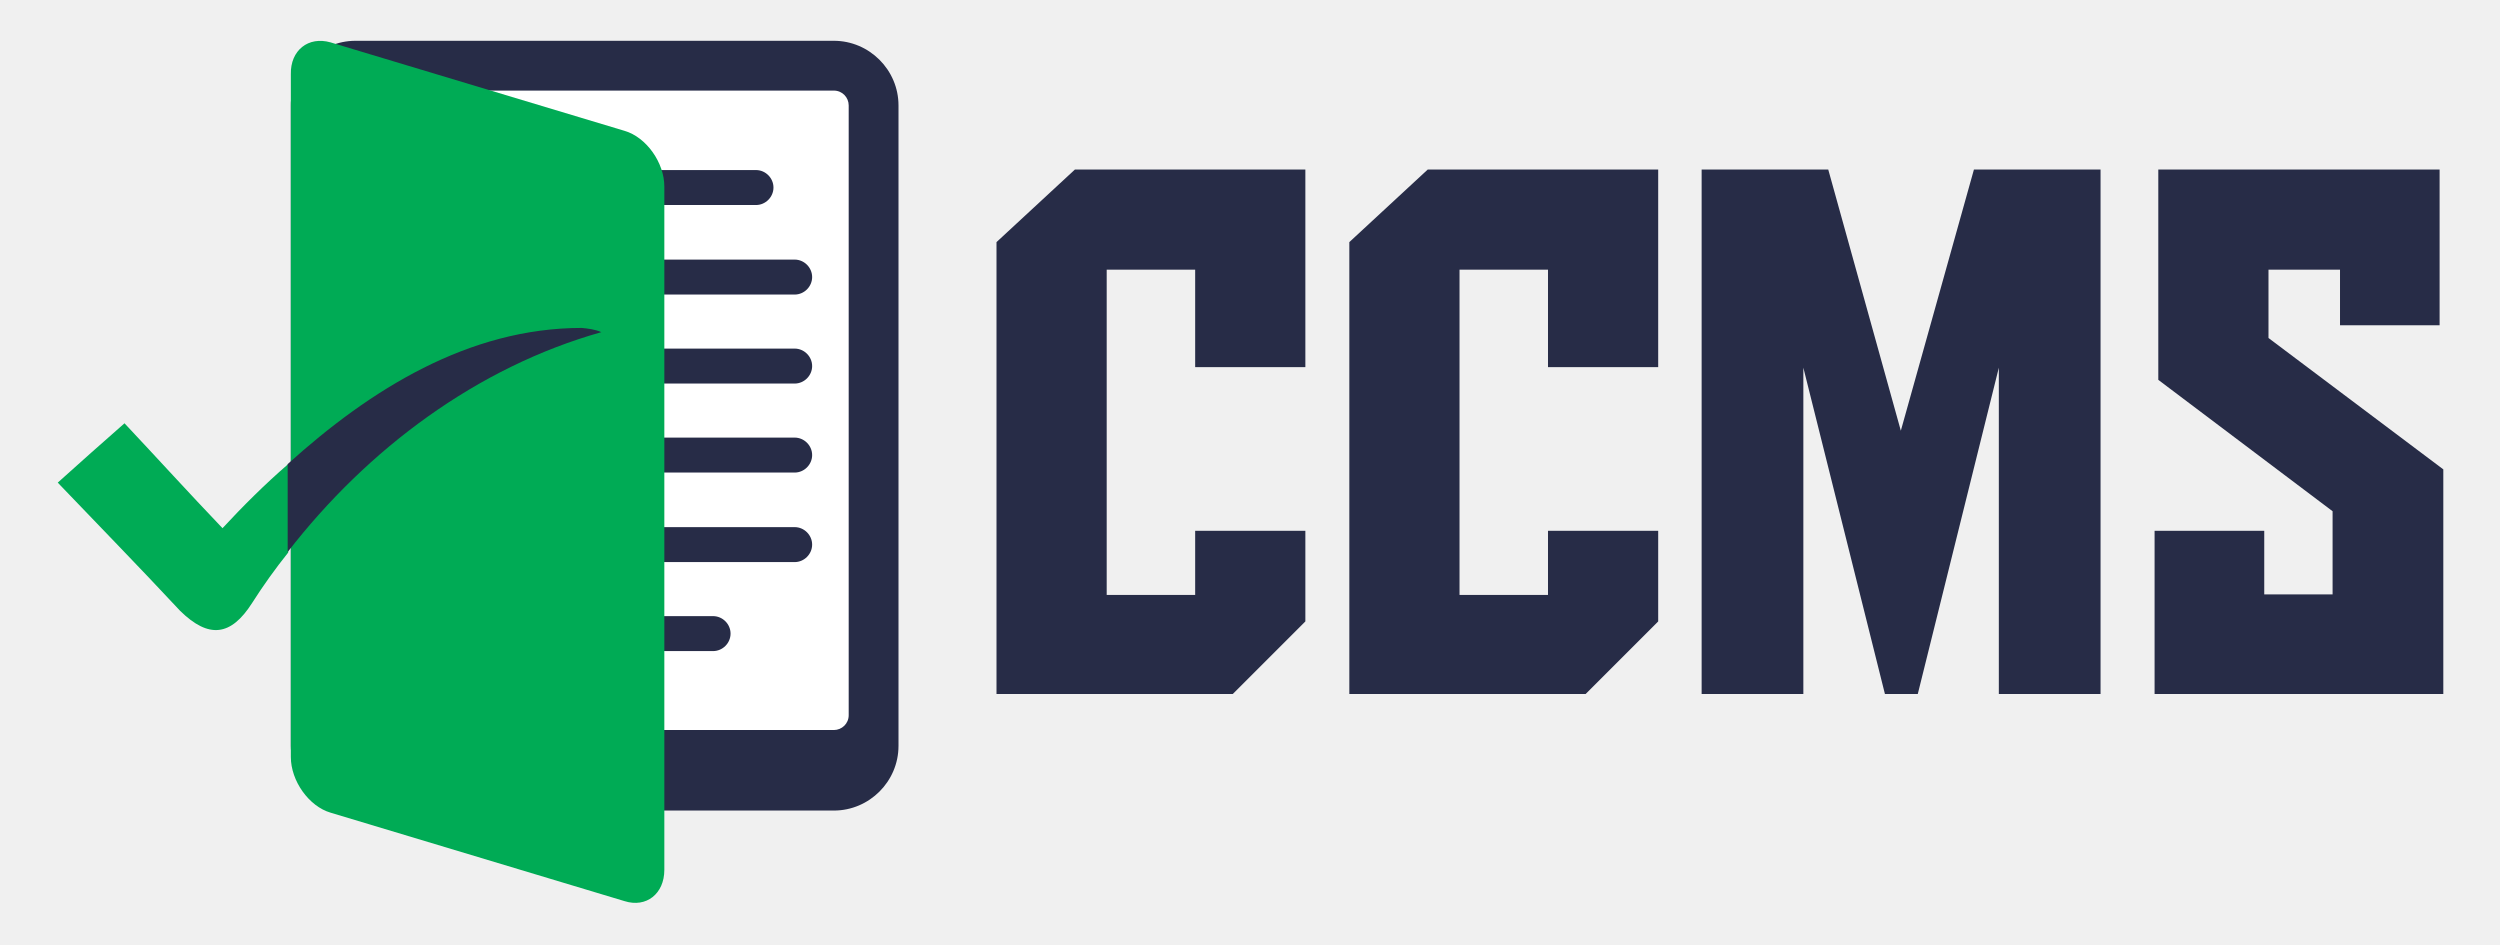
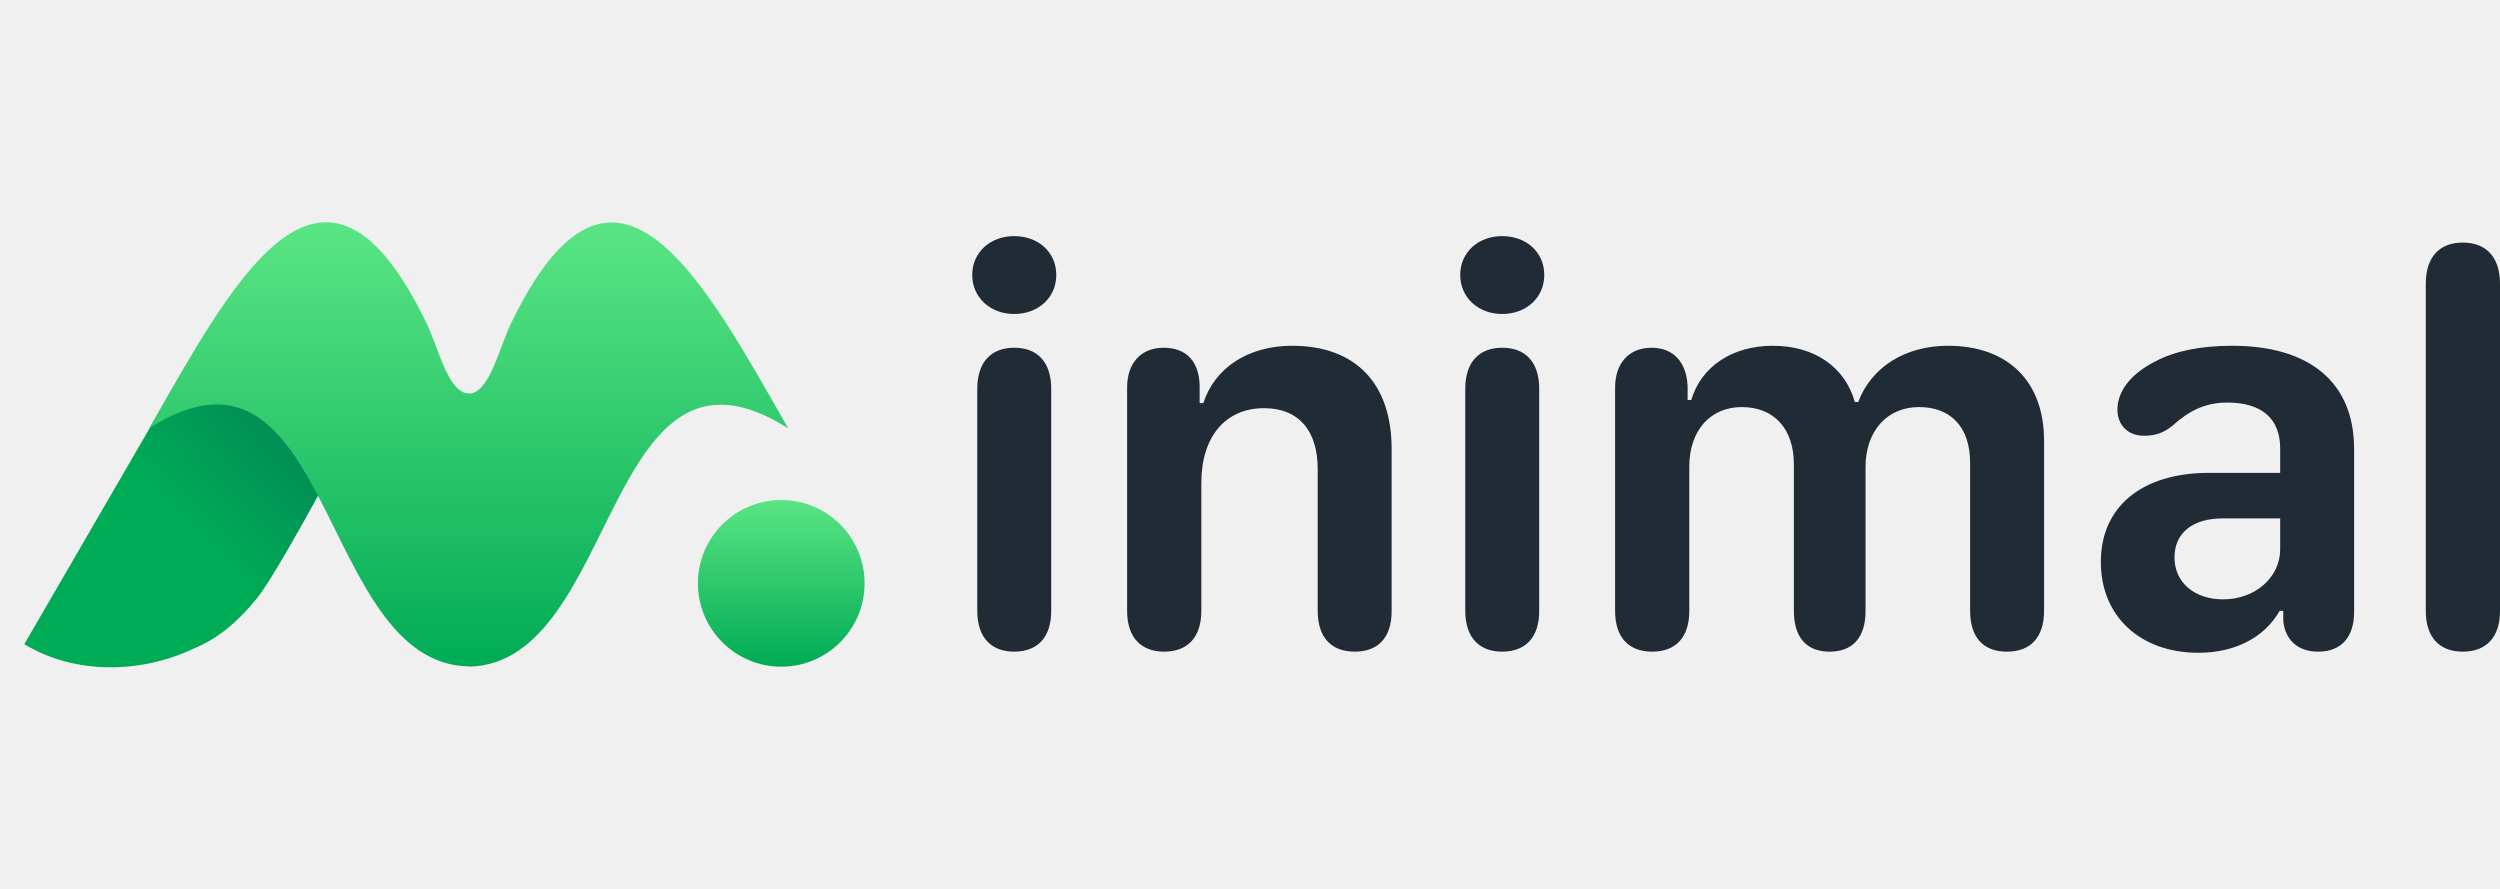
- <svg xmlns="http://www.w3.org/2000/svg" version="1.1" id="Layer_1" x="0px" y="0px" viewBox="0 0 471.9 178.2" style="enable-background:new 0 0 471.9 178.2;" xml:space="preserve">
-   <style type="text/css">
- 	.st0{fill:#272C47;}
- 	.st1{fill-rule:evenodd;clip-rule:evenodd;fill:#272C47;}
- 	.st2{fill-rule:evenodd;clip-rule:evenodd;fill:#FFFFFF;}
- 	.st3{fill-rule:evenodd;clip-rule:evenodd;fill:#00AB55;}
- 	.st4{fill:#00AB55;}
- 	.st5{fill:#FFFFFF;}
- </style>
-   <g>
-     <g>
-       <g>
-         <path class="st0" d="M225.6,112.2v-12h20.8v17.1L232.7,131h-44.6V45.7L202.9,32h43.5v37.3h-20.8V50.9h-16.7v61.4H225.6z" />
-         <path class="st0" d="M292.2,112.2v-12H313v17.1L299.3,131h-44.6V45.7L269.5,32H313v37.3h-20.8V50.9h-16.7v61.4H292.2z" />
-         <path class="st0" d="M372.6,32h23.9V131h-19.2V69.4L362,131h-6.2l-15.4-61.6V131h-19.2V32h23.9l13.7,49.3L372.6,32z" />
-         <path class="st0" d="M461.1,131h-54.4v-30.8h20.7v12h12.9V96.5l-32.9-24.8V32h53.1v29.4h-18.8V50.9h-13.5v12.9l33,24.8V131z" />
+ <svg xmlns="http://www.w3.org/2000/svg" height="128" viewBox="0 0 360 128" width="360">
+   <linearGradient id="a" x1="100%" x2="50%" y1="5.663%" y2="50%">
+     <stop offset="0" stop-color="#007b55" />
+     <stop offset="1" stop-color="#00ab55" />
+   </linearGradient>
+   <linearGradient id="b" x1="50%" x2="50%" y1="0%" y2="100%">
+     <stop offset="0" stop-color="#5be584" />
+     <stop offset="1" stop-color="#00ab55" />
+   </linearGradient>
+   <g fill="none" fill-rule="evenodd">
+     <g transform="translate(3.5 32)">
+       <path d="m23.202 20.777c11.072 5.722 11.577 5.984 11.6 5.995.003.002.161.083 11.198 5.788-6.518 12.135-10.673 19.316-12.467 21.545-2.69 3.342-5.624 5.873-9.232 7.333-7.586 3.565-17.018 3.732-24.3-.676z" fill="url(#a)" />
+       <g fill="url(#b)">
+         <path d="m107.578 25.432c-11.568-20.239-23.525-39.307-37.261-11.336-1.879 3.596-3.249 10.584-6.317 10.584v-.036c-3.068 0-4.437-6.988-6.316-10.584-13.736-27.971-25.694-8.903-37.261 11.336-.871 1.526-1.707 2.983-2.422 4.249 26.509-16.782 24.278 33.917 46 34.319v.036c21.723-.403 19.491-51.101 46-34.32-.715-1.266-1.551-2.722-2.422-4.249" />
+         <path d="m109 64c6.627 0 12-5.373 12-12s-5.373-12-12-12-12 5.373-12 12 5.373 12 12 12" />
      </g>
    </g>
-     <g>
-       <g>
-         <path class="st1" d="M67.1,7.7h90.3c6.7,0,12.2,5.5,12.2,12.2v120.9c0,6.7-5.5,12.2-12.2,12.2H67.1c-6.7,0-12.2-5.5-12.2-12.2V20     C54.8,13.2,60.4,7.7,67.1,7.7z" />
-         <path class="st2" d="M67.1,17.1h90.3c1.6,0,2.8,1.3,2.8,2.8v115.1c0,1.6-1.3,2.8-2.8,2.8H67.1c-1.6,0-2.8-1.3-2.8-2.8V20     C64.2,18.4,65.5,17.1,67.1,17.1z" />
-         <path class="st1" d="M90.9,38.7c-1.8,0-3.3-1.5-3.3-3.3c0-1.8,1.5-3.3,3.3-3.3h51.8c1.8,0,3.3,1.5,3.3,3.3c0,1.8-1.5,3.3-3.3,3.3     H90.9L90.9,38.7z M74.5,122.9c-1.8,0-3.3-1.5-3.3-3.3c0-1.8,1.5-3.3,3.3-3.3h60.1c1.8,0,3.3,1.5,3.3,3.3c0,1.8-1.5,3.3-3.3,3.3     H74.5L74.5,122.9z M74.5,55.6c-1.8,0-3.3-1.5-3.3-3.3c0-1.8,1.5-3.3,3.3-3.3H150c1.8,0,3.3,1.5,3.3,3.3c0,1.8-1.5,3.3-3.3,3.3     H74.5L74.5,55.6z M74.5,72.4c-1.8,0-3.3-1.5-3.3-3.3s1.5-3.3,3.3-3.3H150c1.8,0,3.3,1.5,3.3,3.3s-1.5,3.3-3.3,3.3H74.5L74.5,72.4     z M74.5,89.2c-1.8,0-3.3-1.5-3.3-3.3c0-1.8,1.5-3.3,3.3-3.3H150c1.8,0,3.3,1.5,3.3,3.3c0,1.8-1.5,3.3-3.3,3.3H74.5L74.5,89.2z      M74.5,106.1c-1.8,0-3.3-1.5-3.3-3.3c0-1.8,1.5-3.3,3.3-3.3H150c1.8,0,3.3,1.5,3.3,3.3c0,1.8-1.5,3.3-3.3,3.3H74.5z" />
-       </g>
-       <path class="st3" d="M62.4,8l55.5,16.7c4.1,1.2,7.5,6,7.5,10.5v129c0,4.5-3.4,7.2-7.5,5.9l-55.5-16.7c-4.1-1.2-7.5-6-7.5-10.5V14    C54.8,9.5,58.2,6.8,62.4,8z" />
-       <g>
-         <path class="st4" d="M42,99.7C35.6,93,29.8,86.6,23.5,79.9c-4.2,3.7-8.4,7.4-12.6,11.2c8.5,8.9,14.8,15.3,23.1,24.2     c5.4,5.3,9.6,4.8,13.6-1.5c2.1-3.3,4.4-6.5,6.8-9.5V87.6C49.9,91.5,45.8,95.6,42,99.7z" />
-         <path class="st0" d="M113.5,62.7c-23.4,6.6-44.1,22-59.2,41.5V87.6c15.6-14.1,34.2-25.7,55.5-25.7     C110.9,62,112.5,62.2,113.5,62.7z" />
-       </g>
-     </g>
+     <path d="m146.031 45.215c3.522 0 6.072-2.389 6.072-5.628s-2.55-5.587-6.072-5.587c-3.441 0-6.031 2.348-6.031 5.587s2.591 5.628 6.031 5.628zm0 48.623c3.319 0 5.343-1.984 5.343-5.87v-31.984c0-3.887-2.024-5.911-5.303-5.911-3.319 0-5.343 2.024-5.343 5.911v31.984c0 3.846 2.024 5.87 5.303 5.87zm49.06 0c3.4 0 5.303-2.065 5.303-5.83v-23.36c0-9.433-5.181-14.858-14.329-14.858-6.315 0-11.132 3.158-12.791 8.259h-.526v-2.632c-.121-3.441-1.983-5.344-5.181-5.344-3.238 0-5.262 2.186-5.262 5.709v32.186c0 3.765 1.943 5.87 5.343 5.87s5.343-2.105 5.343-5.87v-18.421c0-6.68 3.481-10.769 9.027-10.769 4.938 0 7.731 3.158 7.731 8.785v20.405c0 3.765 1.902 5.87 5.343 5.87zm21.211-48.623c3.522 0 6.072-2.389 6.072-5.628s-2.55-5.587-6.072-5.587c-3.441 0-6.031 2.348-6.031 5.587s2.591 5.628 6.031 5.628zm0 48.623c3.319 0 5.343-1.984 5.343-5.87v-31.984c0-3.887-2.024-5.911-5.303-5.911-3.319 0-5.343 2.024-5.343 5.911v31.984c0 3.846 2.024 5.87 5.303 5.87zm72.699 0c3.4 0 5.343-2.065 5.343-5.87v-24.534c0-8.502-5.181-13.644-13.844-13.644-6.193 0-11.051 3.117-12.913 8.097h-.486c-1.417-5.02-5.788-8.097-11.82-8.097-5.829 0-10.322 2.996-11.739 7.814h-.526v-2.024c-.162-3.441-2.064-5.506-5.181-5.506-3.238 0-5.262 2.186-5.262 5.749v32.146c0 3.806 1.943 5.87 5.343 5.87s5.343-2.065 5.343-5.87v-20.769c0-5.223 3.036-8.583 7.569-8.583 4.615 0 7.489 3.117 7.489 8.219v21.134c0 3.806 1.822 5.87 5.141 5.87 3.36 0 5.181-2.065 5.181-5.87v-20.729c0-5.182 3.117-8.623 7.691-8.623 4.615 0 7.367 2.915 7.367 8.016v21.336c0 3.806 1.902 5.87 5.303 5.87zm27.566.162c5.262 0 9.512-2.186 11.698-6.032h.526v1.498c.324 2.794 2.186 4.372 5.019 4.372 3.319 0 5.181-2.065 5.181-5.709v-23.482c0-9.514-6.315-14.858-17.568-14.858-4.695 0-8.298.81-11.01 2.227-3.764 1.903-5.505 4.453-5.505 6.964 0 2.186 1.457 3.765 3.805 3.765 1.741 0 2.874-.445 4.088-1.417 2.388-2.146 4.695-3.36 7.934-3.36 4.898 0 7.61 2.267 7.61 6.599v3.522h-10.201c-9.755 0-15.625 4.899-15.625 12.834 0 7.814 5.667 13.077 14.046 13.077zm3.562-7.692c-4.169 0-7.003-2.47-7.003-6.032 0-3.522 2.591-5.628 6.962-5.628h8.258v4.453c0 4.049-3.603 7.206-8.217 7.206zm34.528 7.53c3.279 0 5.343-1.984 5.343-5.87v-47.126c0-3.887-2.064-5.911-5.343-5.911-3.319 0-5.343 2.024-5.343 5.911v47.126c0 3.887 2.024 5.87 5.343 5.87z" fill="#212b36" fill-rule="nonzero" />
  </g>
</svg>
